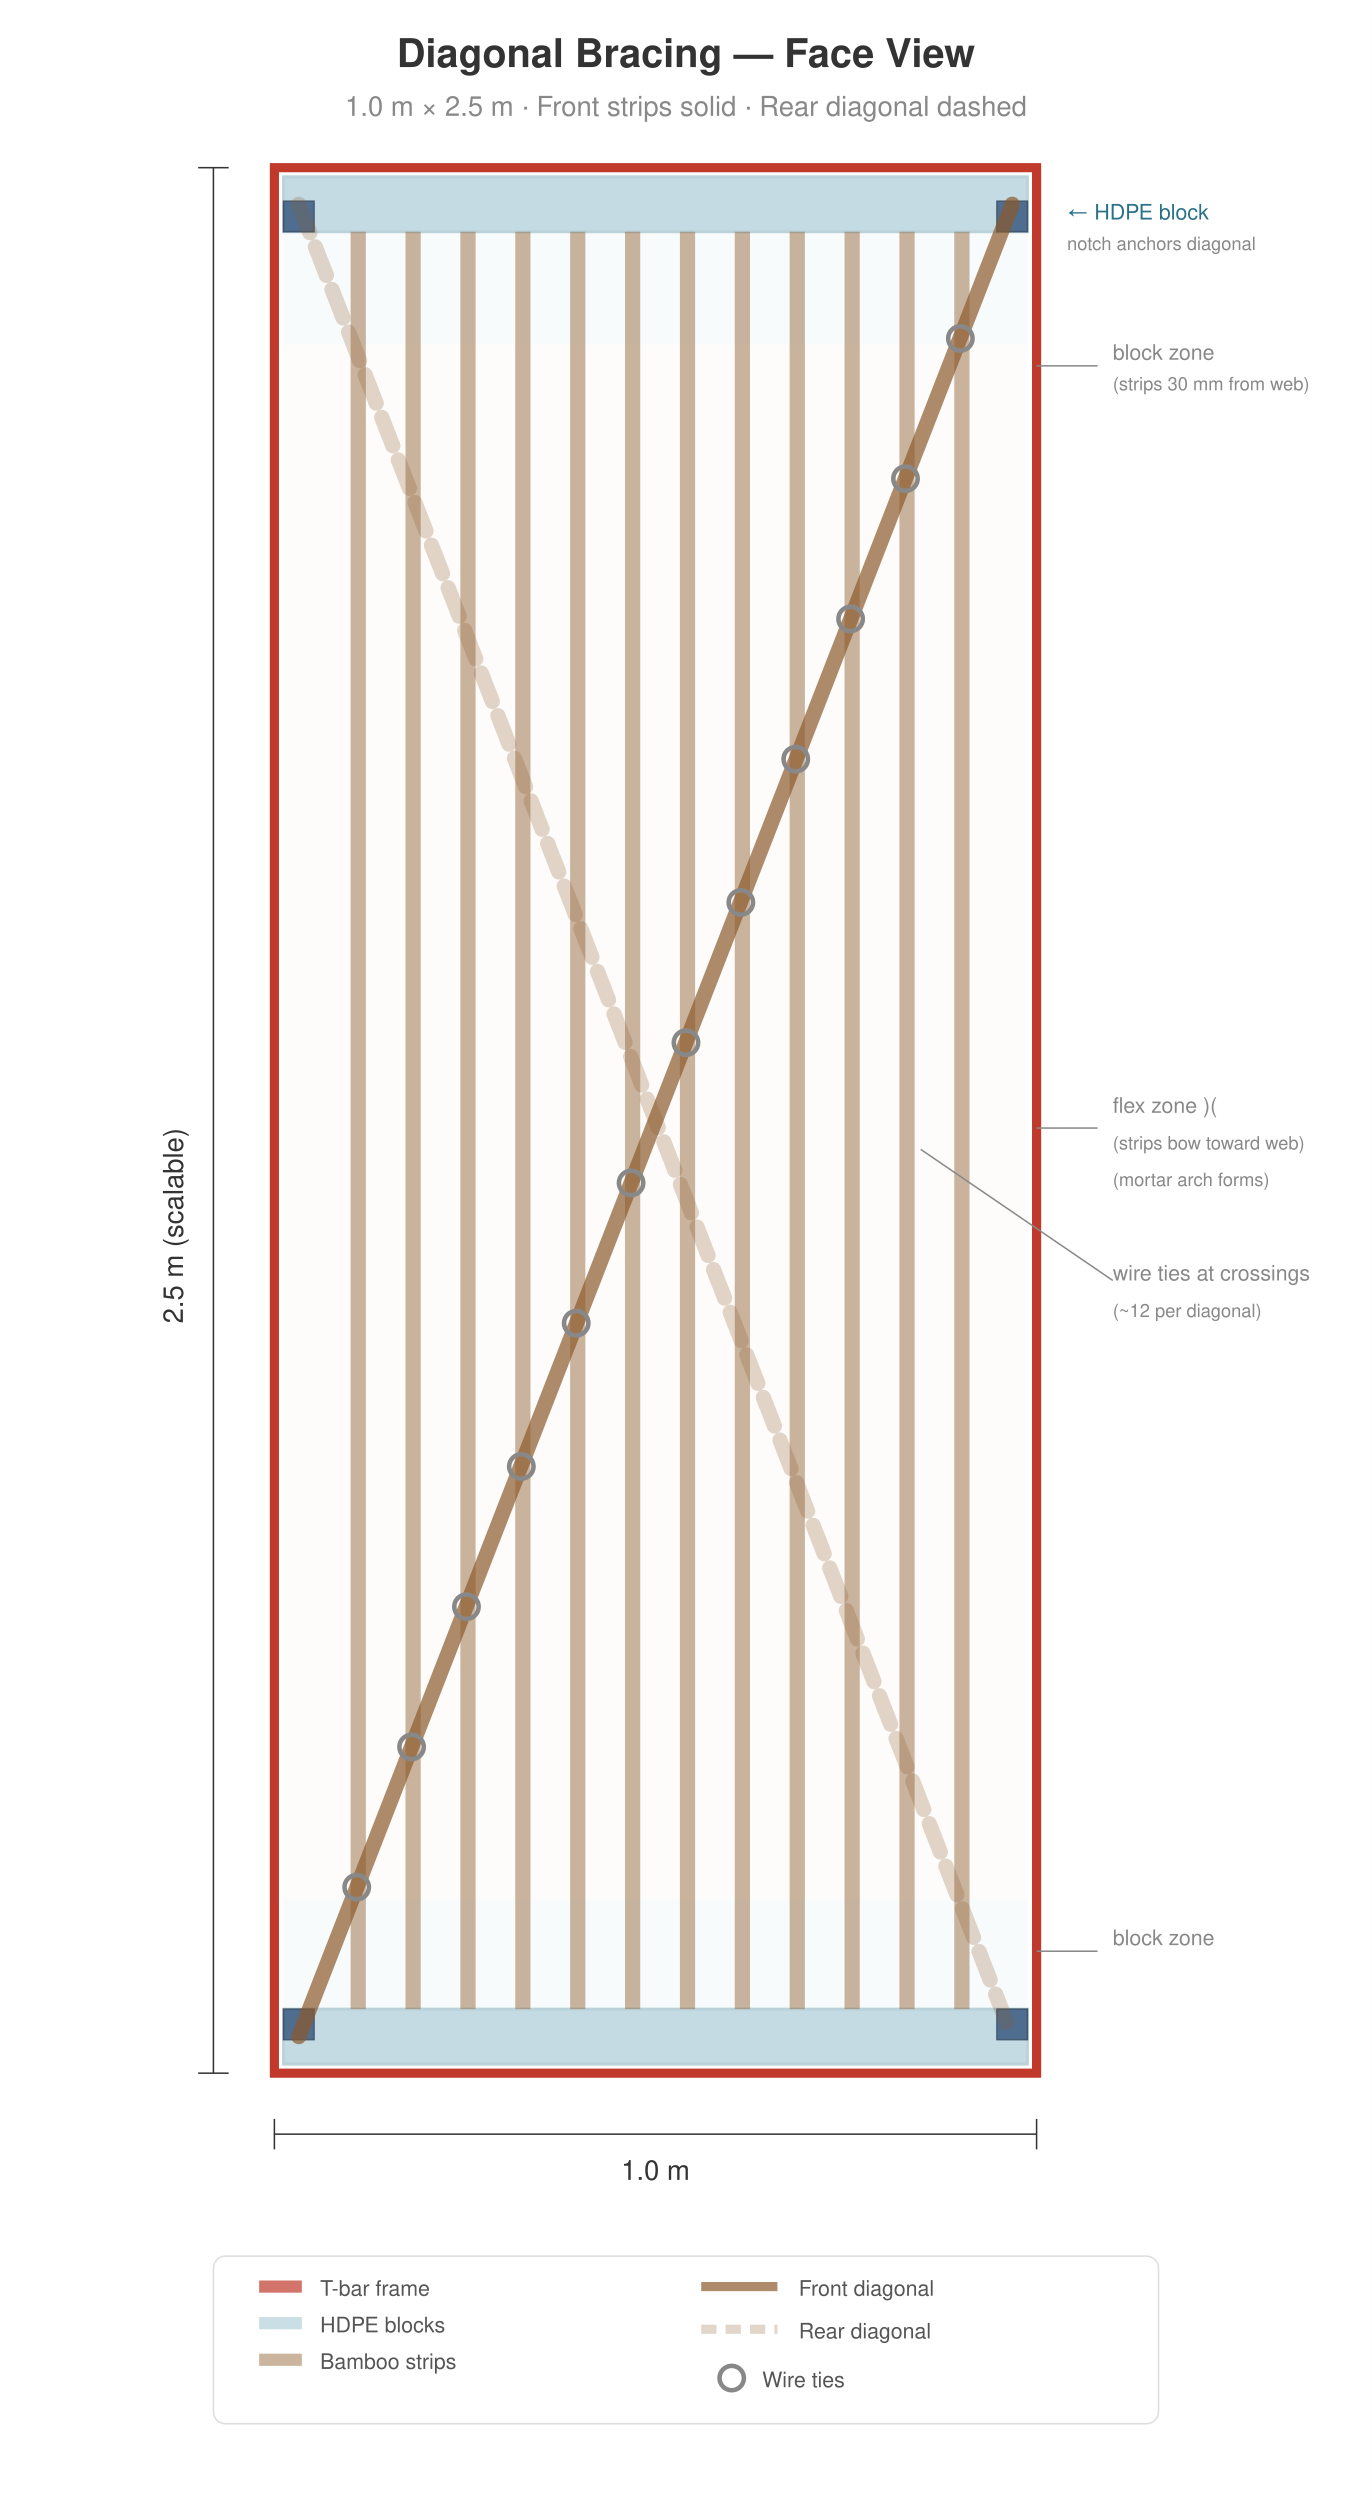
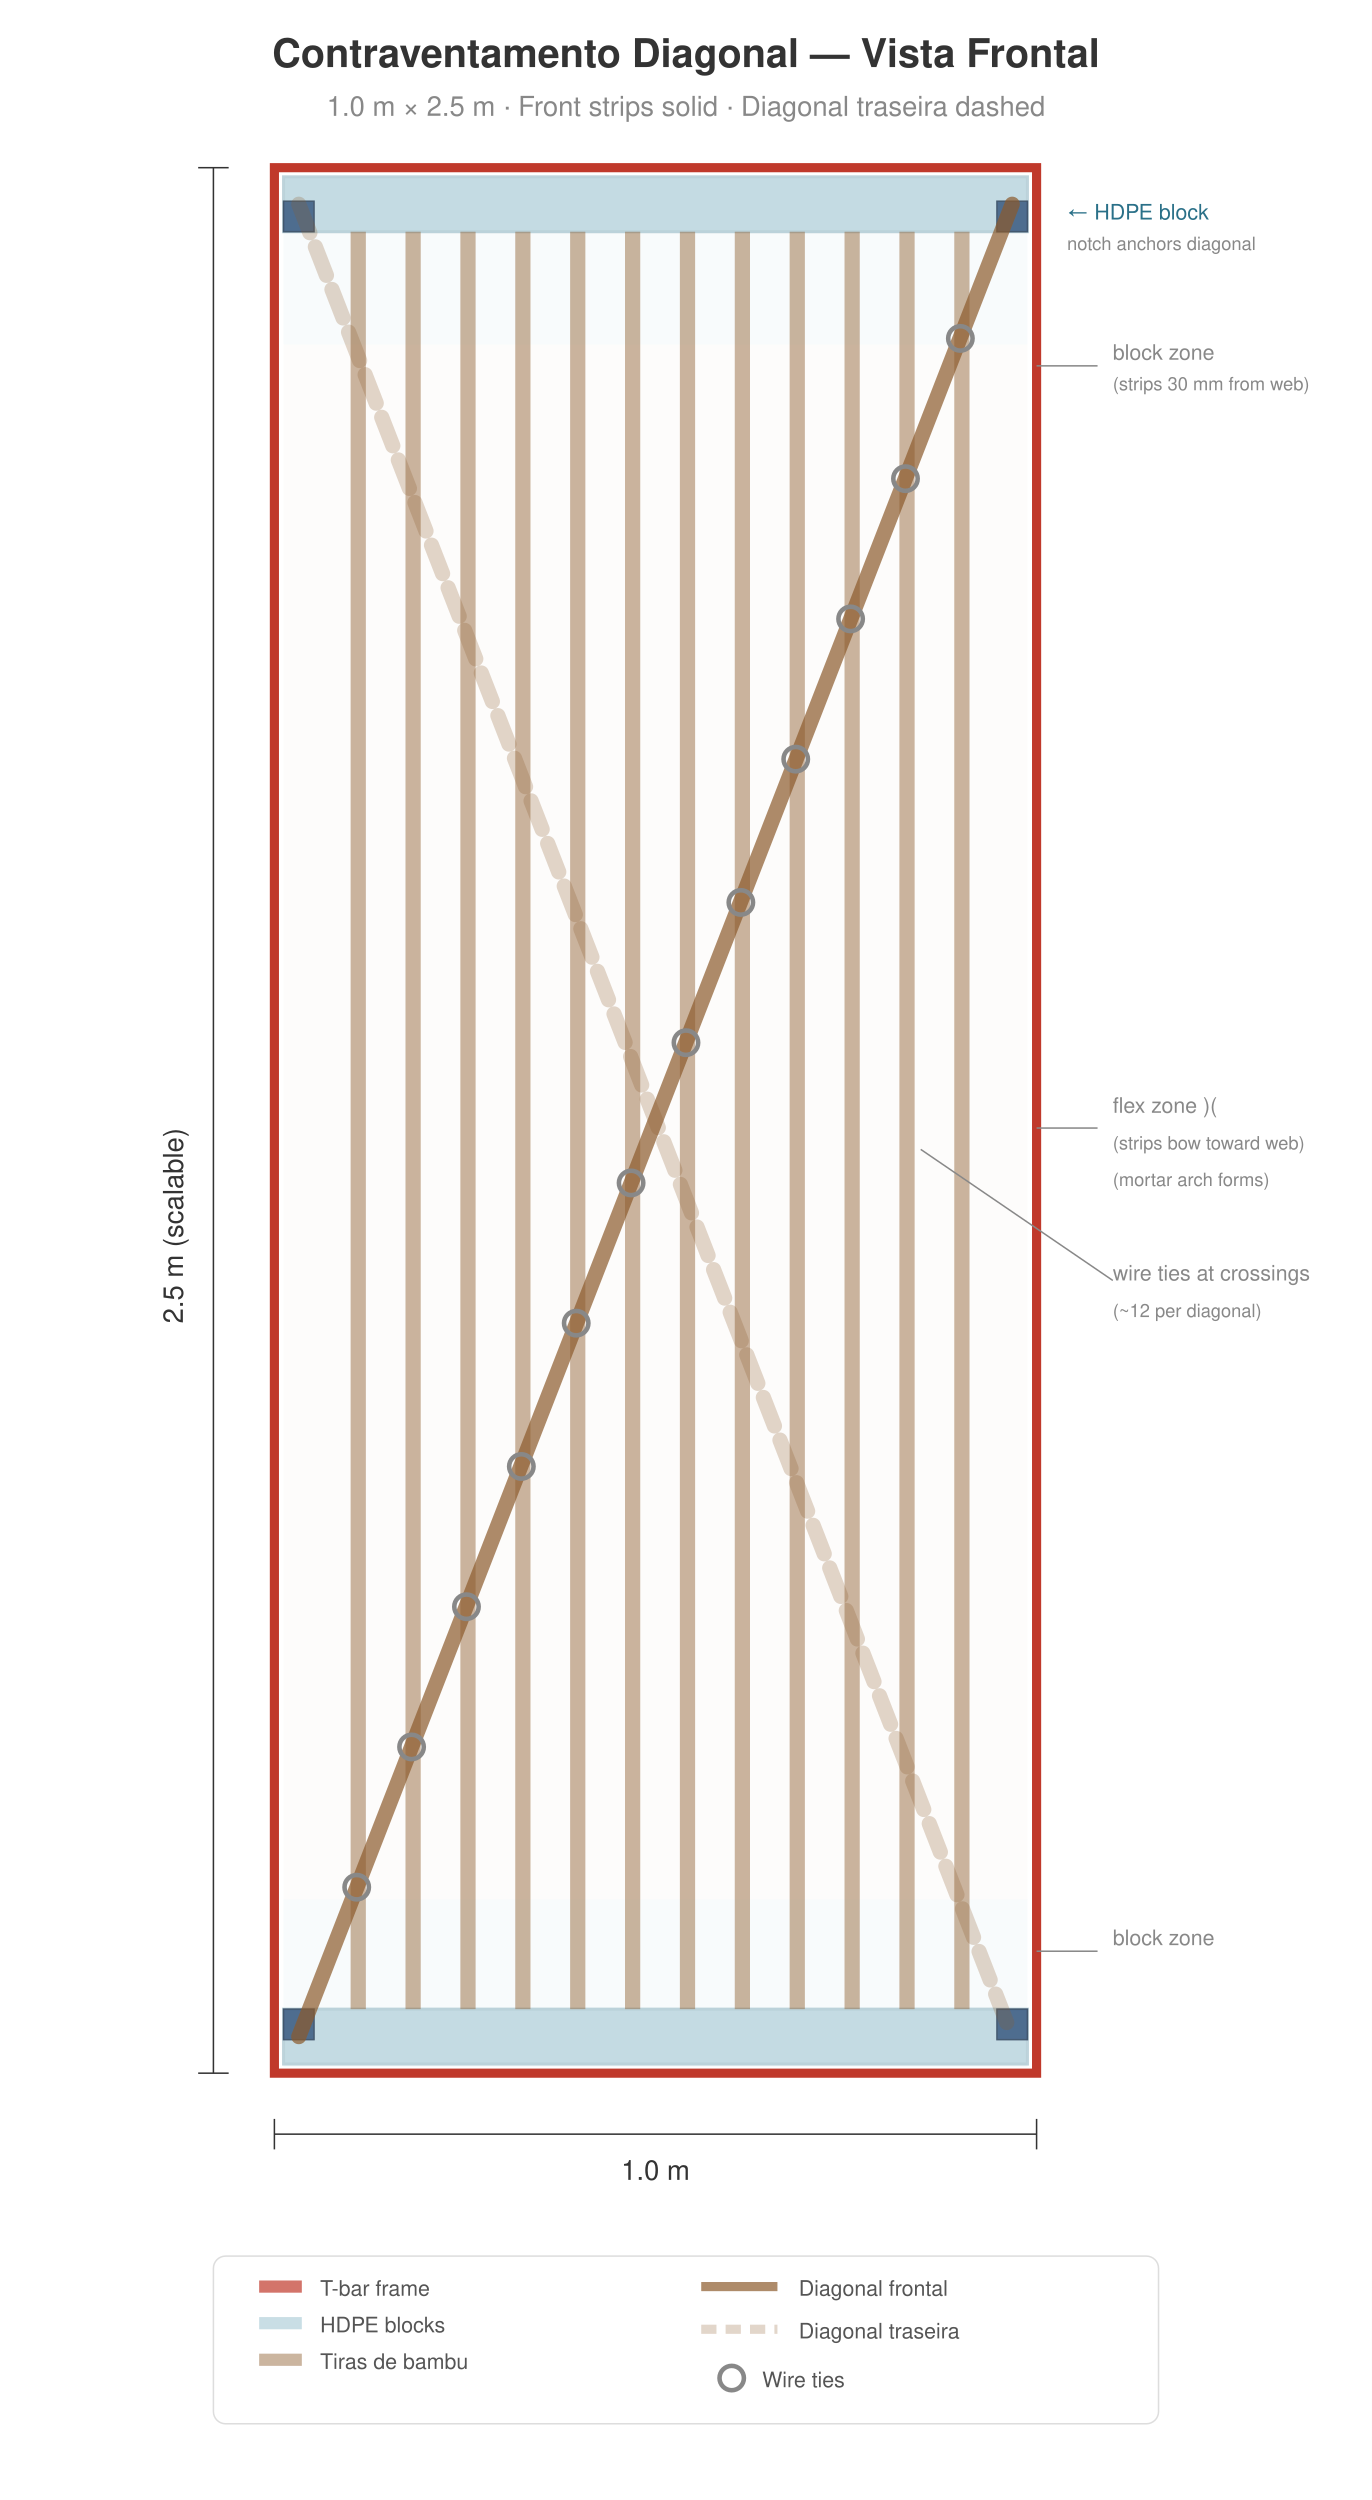
<svg xmlns="http://www.w3.org/2000/svg" viewBox="0 0 450 820" style="background:#ffffff">
  <rect width="100%" height="100%" fill="white" />
-   <text x="225" y="22" text-anchor="middle" font-size="13" fill="#333" font-weight="bold" font-family="Helvetica,Arial,sans-serif">Diagonal Bracing — Face View</text>
-   <text x="225" y="38" text-anchor="middle" font-size="9" fill="#888" font-family="Helvetica,Arial,sans-serif">1.0 m × 2.5 m · Front strips solid · Rear diagonal dashed</text>
+   <text x="225" y="22" text-anchor="middle" font-size="13" fill="#333" font-weight="bold" font-family="Helvetica,Arial,sans-serif">Contraventamento Diagonal — Vista Frontal</text>
+   <text x="225" y="38" text-anchor="middle" font-size="9" fill="#888" font-family="Helvetica,Arial,sans-serif">1.0 m × 2.5 m · Front strips solid · Diagonal traseira dashed</text>
  <rect x="90" y="55" width="250" height="625" fill="none" stroke="#c0392b" stroke-width="3" />
  <rect x="93" y="58" width="244" height="18" fill="#4a90a8" opacity="0.3" stroke="#2a7088" stroke-width="1" />
  <rect x="93" y="66" width="10" height="10" fill="#1a3a6a" opacity="0.7" stroke="#0d1f3c" stroke-width="0.5" />
  <rect x="327" y="66" width="10" height="10" fill="#1a3a6a" opacity="0.7" stroke="#0d1f3c" stroke-width="0.5" />
  <rect x="93" y="659" width="244" height="18" fill="#4a90a8" opacity="0.3" stroke="#2a7088" stroke-width="1" />
  <rect x="327" y="659" width="10" height="10" fill="#1a3a6a" opacity="0.7" stroke="#0d1f3c" stroke-width="0.5" />
  <rect x="93" y="659" width="10" height="10" fill="#1a3a6a" opacity="0.7" stroke="#0d1f3c" stroke-width="0.5" />
  <rect x="93" y="58" width="244" height="55" fill="#4a90a8" opacity="0.04" />
  <rect x="93" y="113" width="244" height="510" fill="#8B5A2B" opacity="0.02" />
  <rect x="93" y="623" width="244" height="55" fill="#4a90a8" opacity="0.04" />
  <g fill="#8B5A2B" opacity="0.45">
    <rect x="115" y="76" width="5" height="583" />
    <rect x="133" y="76" width="5" height="583" />
    <rect x="151" y="76" width="5" height="583" />
    <rect x="169" y="76" width="5" height="583" />
    <rect x="187" y="76" width="5" height="583" />
    <rect x="205" y="76" width="5" height="583" />
    <rect x="223" y="76" width="5" height="583" />
    <rect x="241" y="76" width="5" height="583" />
    <rect x="259" y="76" width="5" height="583" />
    <rect x="277" y="76" width="5" height="583" />
    <rect x="295" y="76" width="5" height="583" />
    <rect x="313" y="76" width="5" height="583" />
  </g>
  <line x1="98" y1="668" x2="332" y2="67" stroke="#8B5A2B" stroke-width="5" opacity="0.7" stroke-linecap="round" />
  <line x1="98" y1="67" x2="332" y2="668" stroke="#8B5A2B" stroke-width="5" opacity="0.25" stroke-dasharray="10,5" stroke-linecap="round" />
  <g fill="none" stroke="#888" stroke-width="1.5">
    <circle cx="117" cy="619" r="4" />
    <circle cx="135" cy="573" r="4" />
    <circle cx="153" cy="527" r="4" />
    <circle cx="171" cy="481" r="4" />
    <circle cx="189" cy="434" r="4" />
    <circle cx="207" cy="388" r="4" />
    <circle cx="225" cy="342" r="4" />
    <circle cx="243" cy="296" r="4" />
    <circle cx="261" cy="249" r="4" />
    <circle cx="279" cy="203" r="4" />
    <circle cx="297" cy="157" r="4" />
    <circle cx="315" cy="111" r="4" />
  </g>
  <g font-family="Helvetica,Arial,sans-serif">
    <text x="350" y="72" font-size="7" fill="#2a7088">← HDPE block</text>
    <text x="350" y="82" font-size="6" fill="#888">notch anchors diagonal</text>
    <line x1="340" y1="120" x2="360" y2="120" stroke="#888" stroke-width="0.5" />
    <text x="365" y="118" font-size="7" fill="#888">block zone</text>
    <text x="365" y="128" font-size="6" fill="#888">(strips 30 mm from web)</text>
    <line x1="340" y1="370" x2="360" y2="370" stroke="#888" stroke-width="0.5" />
    <text x="365" y="365" font-size="7" fill="#888">flex zone )( </text>
    <text x="365" y="377" font-size="6" fill="#888">(strips bow toward web)</text>
    <text x="365" y="389" font-size="6" fill="#888">(mortar arch forms)</text>
    <line x1="340" y1="640" x2="360" y2="640" stroke="#888" stroke-width="0.5" />
    <text x="365" y="638" font-size="7" fill="#888">block zone</text>
    <line x1="302" y1="377" x2="365" y2="420" stroke="#888" stroke-width="0.5" />
    <text x="365" y="420" font-size="7" fill="#888">wire ties at crossings</text>
    <text x="365" y="432" font-size="6" fill="#888">(~12 per diagonal)</text>
  </g>
  <line x1="70" y1="55" x2="70" y2="680" stroke="#333" stroke-width="0.5" />
  <line x1="65" y1="55" x2="75" y2="55" stroke="#333" stroke-width="0.5" />
  <line x1="65" y1="680" x2="75" y2="680" stroke="#333" stroke-width="0.5" />
  <text x="60" y="370" text-anchor="end" font-size="9" fill="#333" font-family="Helvetica,Arial,sans-serif" transform="rotate(-90,60,370)">2.5 m (scalable)</text>
  <line x1="90" y1="700" x2="340" y2="700" stroke="#333" stroke-width="0.5" />
  <line x1="90" y1="695" x2="90" y2="705" stroke="#333" stroke-width="0.5" />
  <line x1="340" y1="695" x2="340" y2="705" stroke="#333" stroke-width="0.5" />
  <text x="215" y="715" text-anchor="middle" font-size="9" fill="#333" font-family="Helvetica,Arial,sans-serif">1.0 m</text>
  <g transform="translate(70, 740)" font-family="Helvetica,Arial,sans-serif">
    <rect x="0" y="0" width="310" height="55" fill="white" stroke="#ddd" stroke-width="0.5" rx="4" />
    <rect x="15" y="8" width="14" height="4" fill="#c0392b" opacity="0.7" />
    <text x="35" y="13" font-size="7" fill="#555">T-bar frame</text>
    <rect x="15" y="20" width="14" height="4" fill="#4a90a8" opacity="0.3" />
    <text x="35" y="25" font-size="7" fill="#555">HDPE blocks</text>
    <rect x="15" y="32" width="14" height="4" fill="#8B5A2B" opacity="0.45" />
-     <text x="35" y="37" font-size="7" fill="#555">Bamboo strips</text>
+     <text x="35" y="37" font-size="7" fill="#555">Tiras de bambu</text>
    <line x1="160" y1="10" x2="185" y2="10" stroke="#8B5A2B" stroke-width="3" opacity="0.7" />
-     <text x="192" y="13" font-size="7" fill="#555">Front diagonal</text>
+     <text x="192" y="13" font-size="7" fill="#555">Diagonal frontal</text>
    <line x1="160" y1="24" x2="185" y2="24" stroke="#8B5A2B" stroke-width="3" opacity="0.25" stroke-dasharray="5,3" />
-     <text x="192" y="27" font-size="7" fill="#555">Rear diagonal</text>
+     <text x="192" y="27" font-size="7" fill="#555">Diagonal traseira</text>
    <circle cx="170" cy="40" r="4" fill="none" stroke="#888" stroke-width="1.5" />
    <text x="180" y="43" font-size="7" fill="#555">Wire ties</text>
  </g>
</svg>
